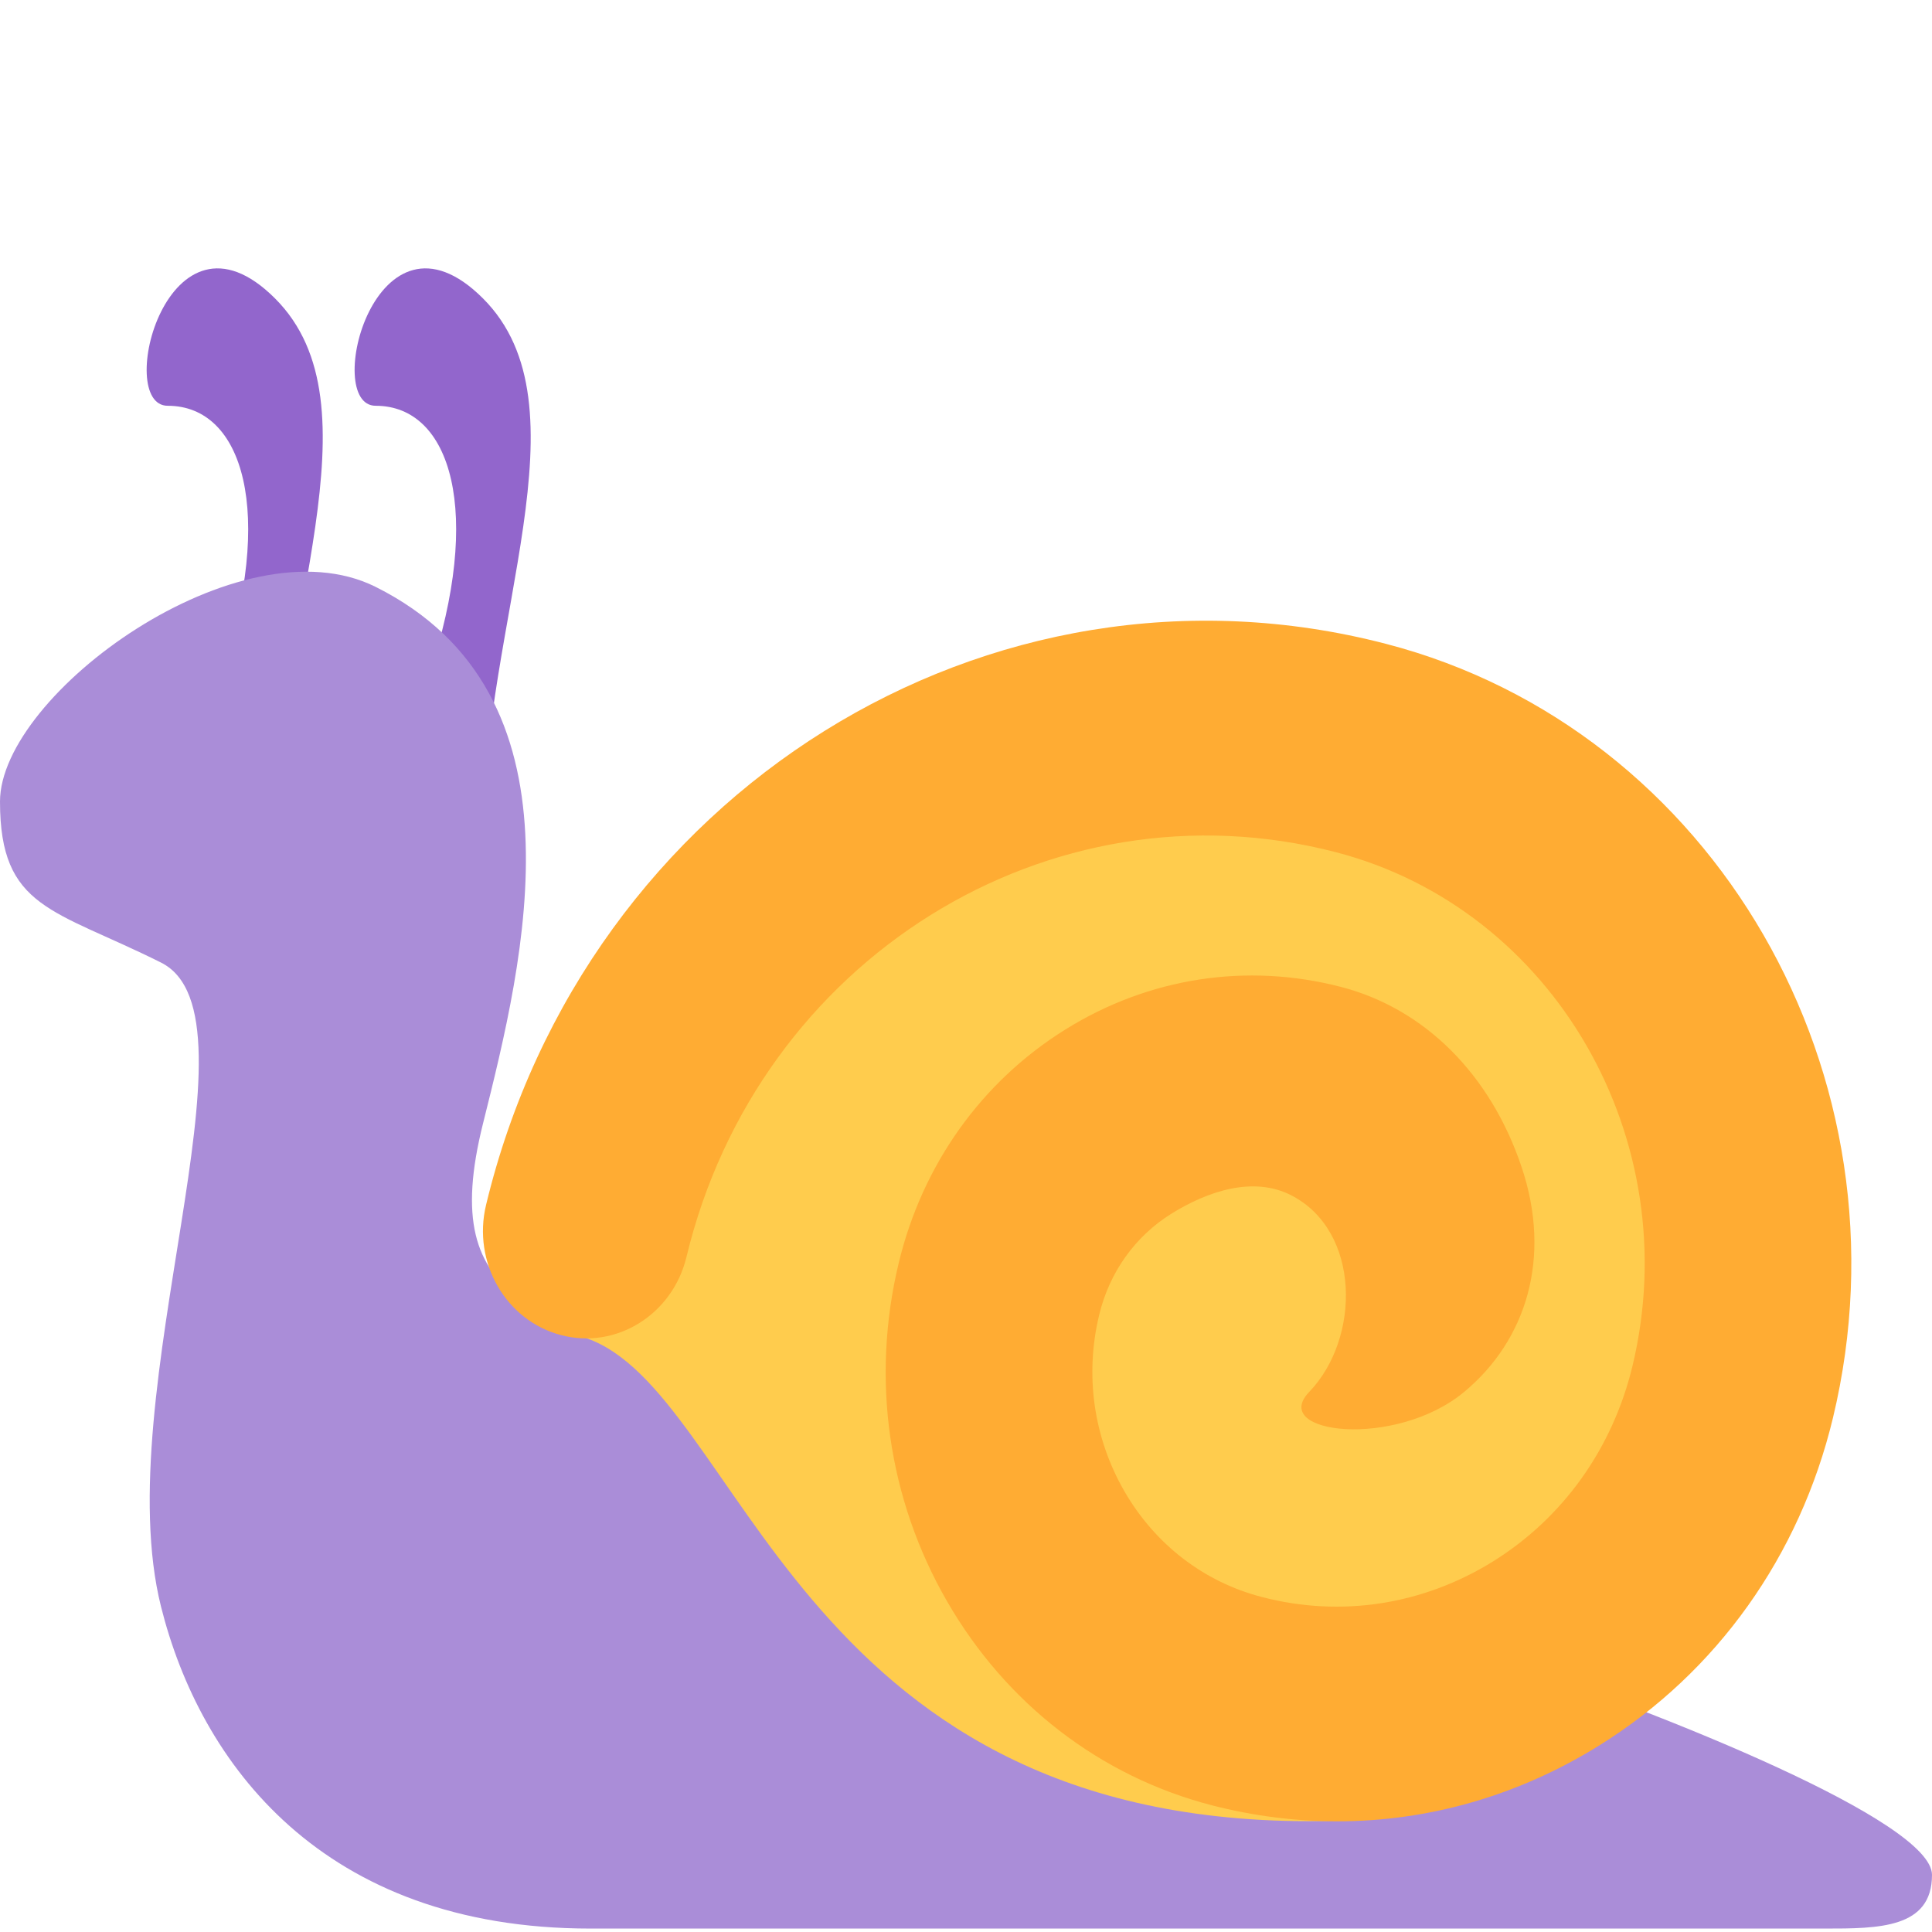
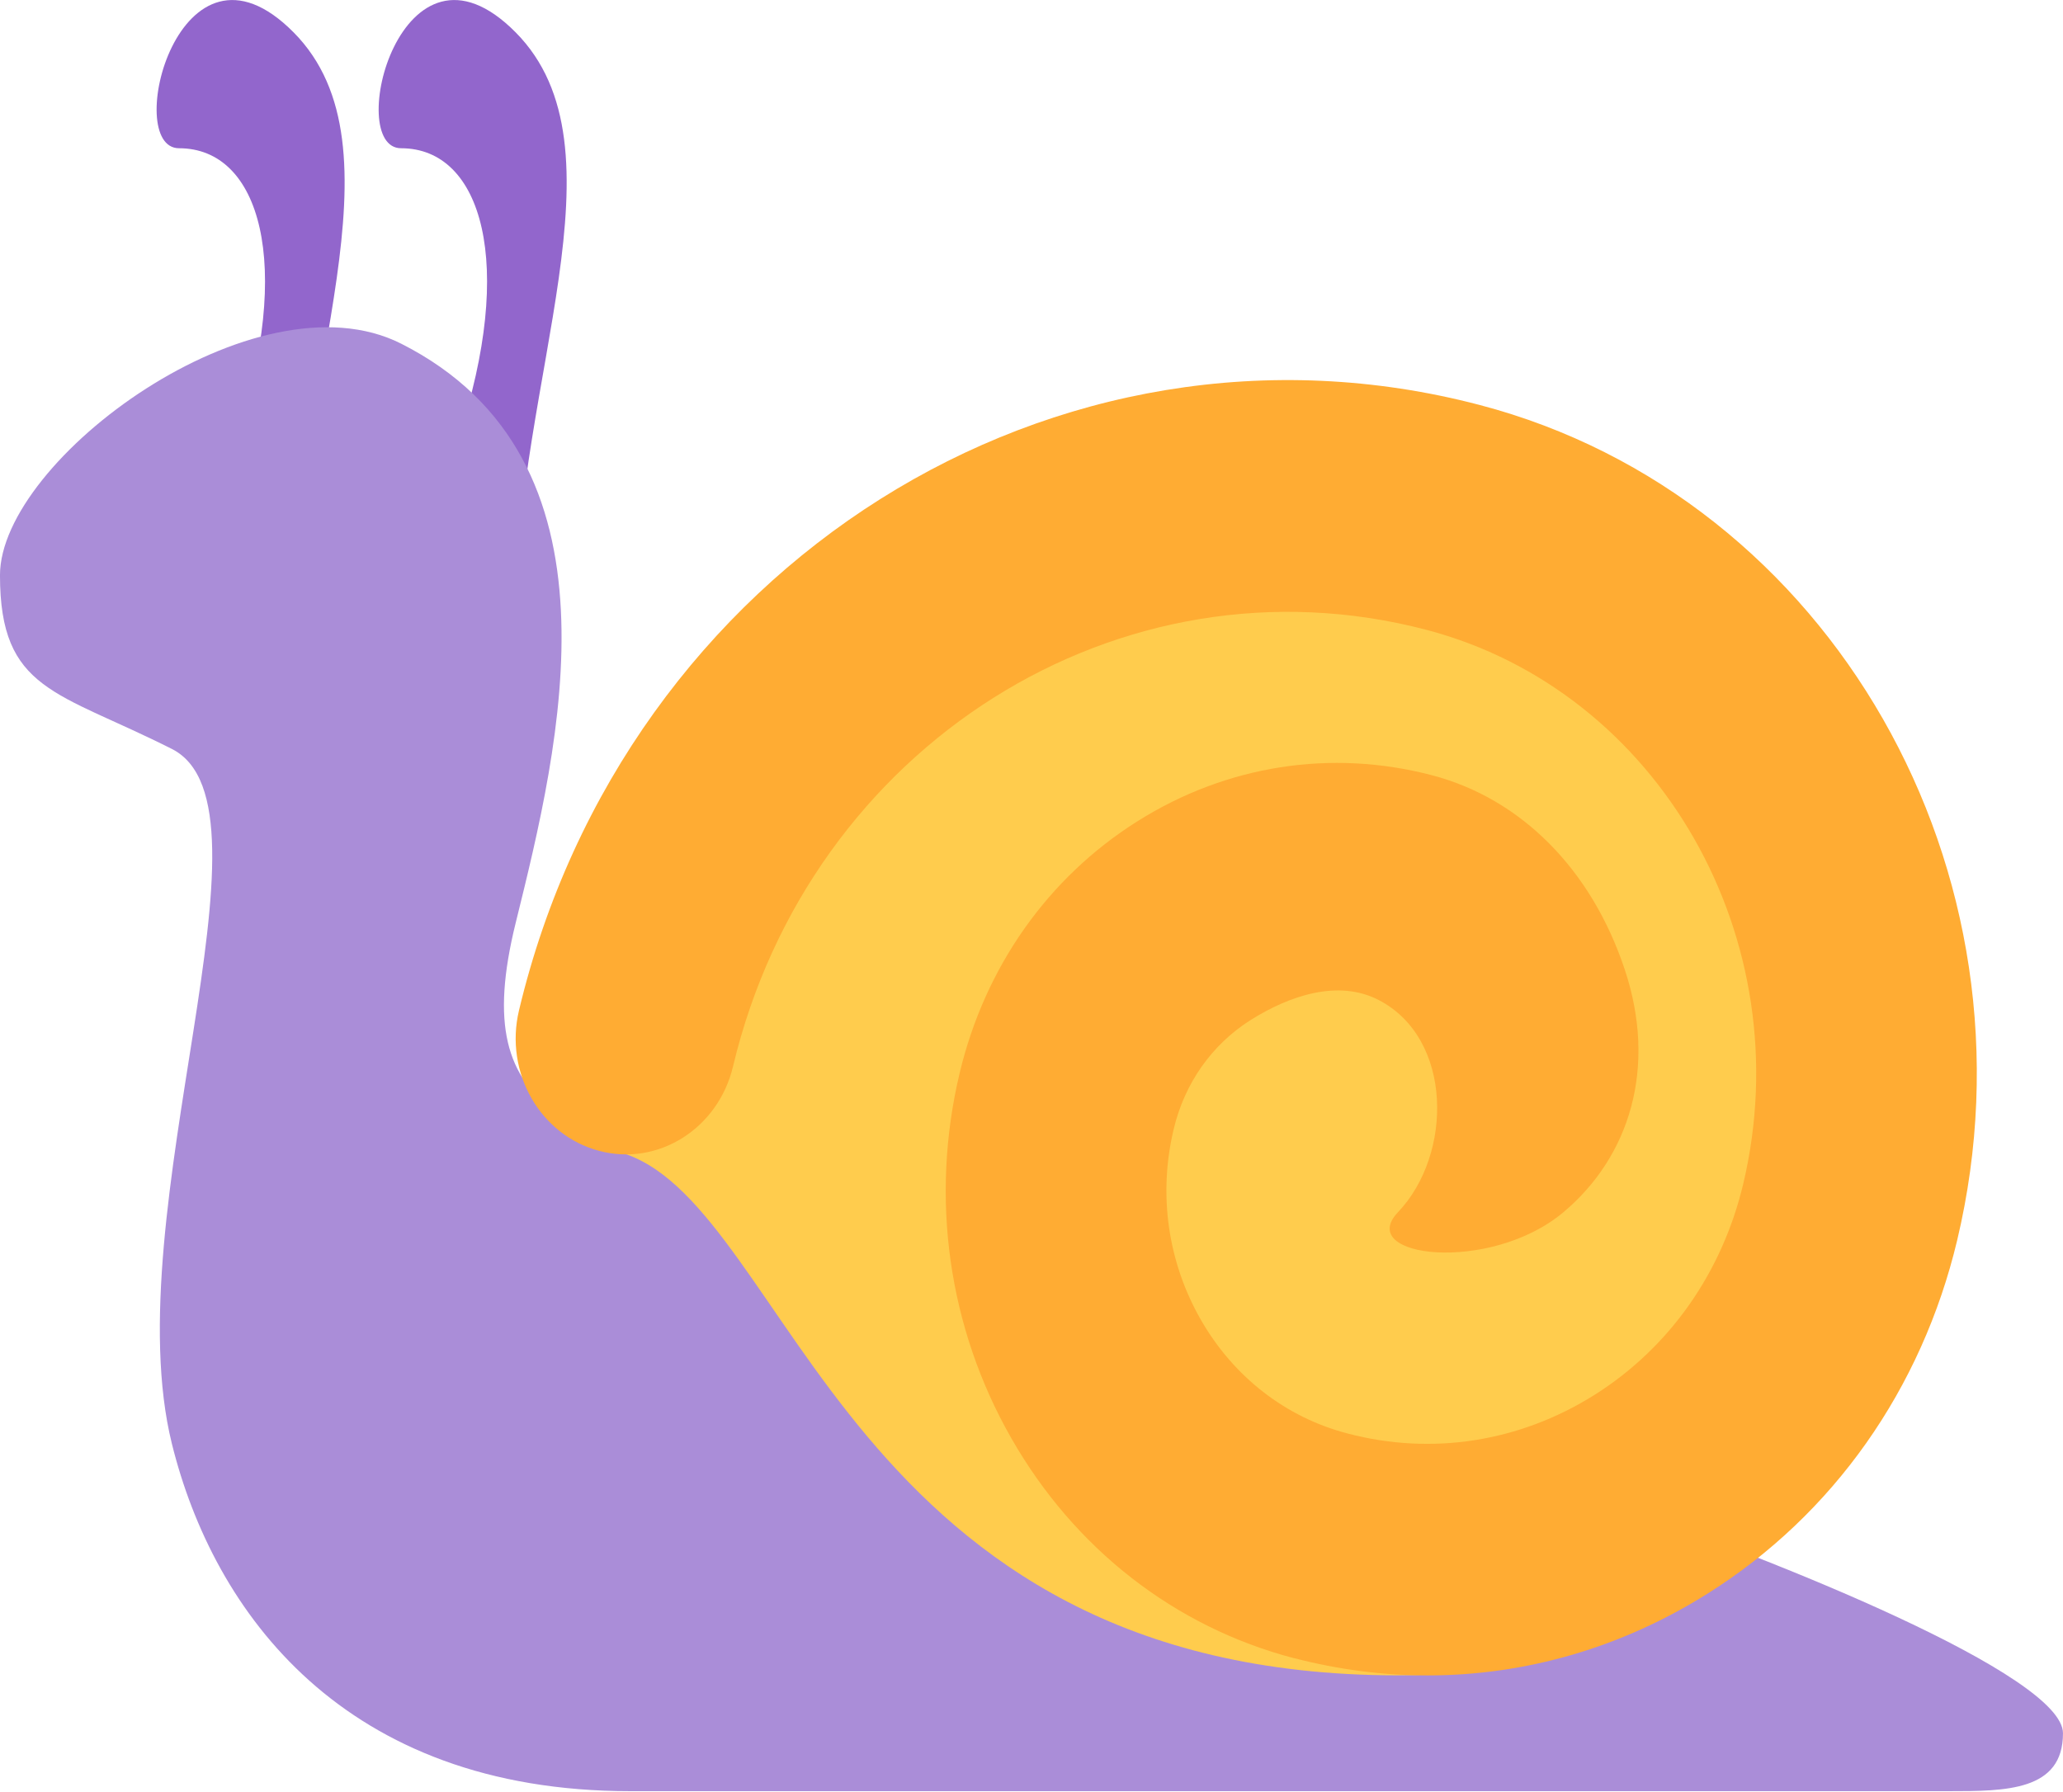
- <svg xmlns="http://www.w3.org/2000/svg" viewBox="0 0 36 36">
-   <path fill="#9266CC" d="M9 15.561c0-4 2-8 0-10s-3 2-2 2c1.414 0 2 2 1 5s1 3.999 1 3zm-3.875 0c0-4 2-8 0-10s-3 2-2 2c1.414 0 2 2 1 5s1 3.999 1 3z" />
-   <path fill="#AA8DD8" d="M36 34.936c0 1-1 1-2 1H11c-5 0-7.272-3.09-8-6-1-4 2-11 0-12s-3-1-3-3 4.47-5.265 7-4c4 2 2.767 6.932 2 10-.88 3.522 1.115 3.594 5 5 4.94 1.787 12.32 4.44 14 5 3 1 8 3 8 4z" />
-   <path fill="#FFCC4D" d="M10.925 24.935c2.887 1 3.849 9 13.472 9 6.377 0 8.66-5.479 8.66-11 0-5.523-5.17-10-11.547-10-6.377.001-11.498 11.684-10.585 12z" />
-   <path fill="#FFAC33" d="M24.914 33.938c1.708 0 3.389-.48 4.892-1.418 2.185-1.361 3.729-3.527 4.348-6.098 1.53-6.363-2.206-12.834-8.329-14.425-7.393-1.923-14.919 2.768-16.768 10.455-.258 1.072.369 2.158 1.399 2.426 1.027.271 2.076-.383 2.335-1.455 1.334-5.546 6.761-8.93 12.1-7.544 4.063 1.056 6.544 5.351 5.528 9.574-.369 1.533-1.29 2.826-2.594 3.639-1.305.812-2.836 1.051-4.311.666-1.08-.279-1.991-.98-2.564-1.973-.572-.994-.74-2.158-.469-3.281.19-.795.668-1.465 1.344-1.887.676-.421 1.527-.707 2.234-.345 1.298.665 1.298 2.665.336 3.665-.752.781 1.604 1.065 2.887 0 1.15-.955 1.645-2.492 1.068-4.199-.581-1.724-1.805-2.942-3.358-3.347-1.762-.458-3.59-.176-5.148.797-1.557.971-2.657 2.515-3.098 4.347-.519 2.158-.199 4.398.903 6.307 1.103 1.91 2.853 3.258 4.931 3.797.775.199 1.558.299 2.334.299z" />
+ <svg xmlns="http://www.w3.org/2000/svg" version="1.1" width="74.775" height="64.935" viewBox="0,0,74.775,64.935">
+   <g transform="translate(-202.6127,-147.5325)">
+     <g data-paper-data="{&quot;isPaintingLayer&quot;:true}" fill-rule="nonzero" stroke="none" stroke-width="1" stroke-linecap="butt" stroke-linejoin="miter" stroke-miterlimit="10" stroke-dasharray="" stroke-dashoffset="0" style="mix-blend-mode: normal">
+       <path d="M219.229,163.402c2.077,-6.297 0.86,-10.495 -2.077,-10.495c-2.077,0 0,-8.396 4.154,-4.198c4.154,4.198 0,12.594 0,20.991c0,2.097 -4.154,0 -2.077,-6.297zM211.181,163.402c2.077,-6.297 0.86,-10.495 -2.077,-10.495c-2.077,0 0,-8.396 4.154,-4.198c4.154,4.198 0,12.594 0,20.991c0,2.097 -4.154,0 -2.077,-6.297z" fill="#9266cc" />
+       <path d="M277.387,210.368c0,2.099 -2.077,2.099 -4.154,2.099h-47.773c-10.385,0 -15.104,-6.486 -16.617,-12.594c-2.077,-8.396 4.154,-23.09 0,-25.189c-4.154,-2.099 -6.231,-2.099 -6.231,-6.297c0,-4.198 9.285,-11.052 14.54,-8.396c8.308,4.198 5.747,14.551 4.154,20.991c-1.828,7.393 2.316,7.544 10.385,10.495c10.261,3.751 25.59,9.32 29.079,10.495c6.231,2.099 16.617,6.297 16.617,8.396z" fill="#aa8dd8" />
+       <path d="M247.291,164.187c13.245,0 23.984,9.398 23.984,20.991c0,11.589 -4.742,23.09 -17.987,23.09c-19.988,0 -21.986,-16.793 -27.982,-18.892c-1.896,-0.663 8.74,-25.187 21.986,-25.189z" fill="#ffcc4d" />
+       <path d="M249.513,207.646c-4.316,-1.131 -7.951,-3.961 -10.242,-7.97c-2.289,-4.007 -2.954,-8.709 -1.876,-13.239c0.916,-3.846 3.201,-7.086 6.435,-9.125c3.236,-2.042 7.033,-2.634 10.693,-1.673c3.226,0.85 5.768,3.407 6.975,7.026c1.198,3.583 0.17,6.809 -2.218,8.814c-2.665,2.236 -7.558,1.639 -5.997,0c1.998,-2.099 1.998,-6.297 -0.698,-7.693c-1.468,-0.76 -3.236,-0.16 -4.64,0.724c-1.404,0.886 -2.397,2.292 -2.792,3.961c-0.563,2.357 -0.214,4.801 0.974,6.887c1.19,2.084 3.082,3.556 5.326,4.141c3.064,0.808 6.244,0.306 8.954,-1.398c2.708,-1.707 4.621,-4.421 5.388,-7.639c2.11,-8.864 -3.043,-17.88 -11.482,-20.097c-11.089,-2.909 -22.362,4.194 -25.133,15.835c-0.538,2.25 -2.717,3.623 -4.85,3.054c-2.139,-0.563 -3.442,-2.842 -2.906,-5.092c3.841,-16.136 19.473,-25.982 34.828,-21.946c12.718,3.34 20.478,16.923 17.3,30.279c-1.286,5.397 -4.493,9.943 -9.031,12.8c-3.122,1.969 -6.613,2.976 -10.161,2.976c-1.612,0 -3.238,-0.21 -4.848,-0.628z" fill="#ffac33" />
+     </g>
+   </g>
</svg>
